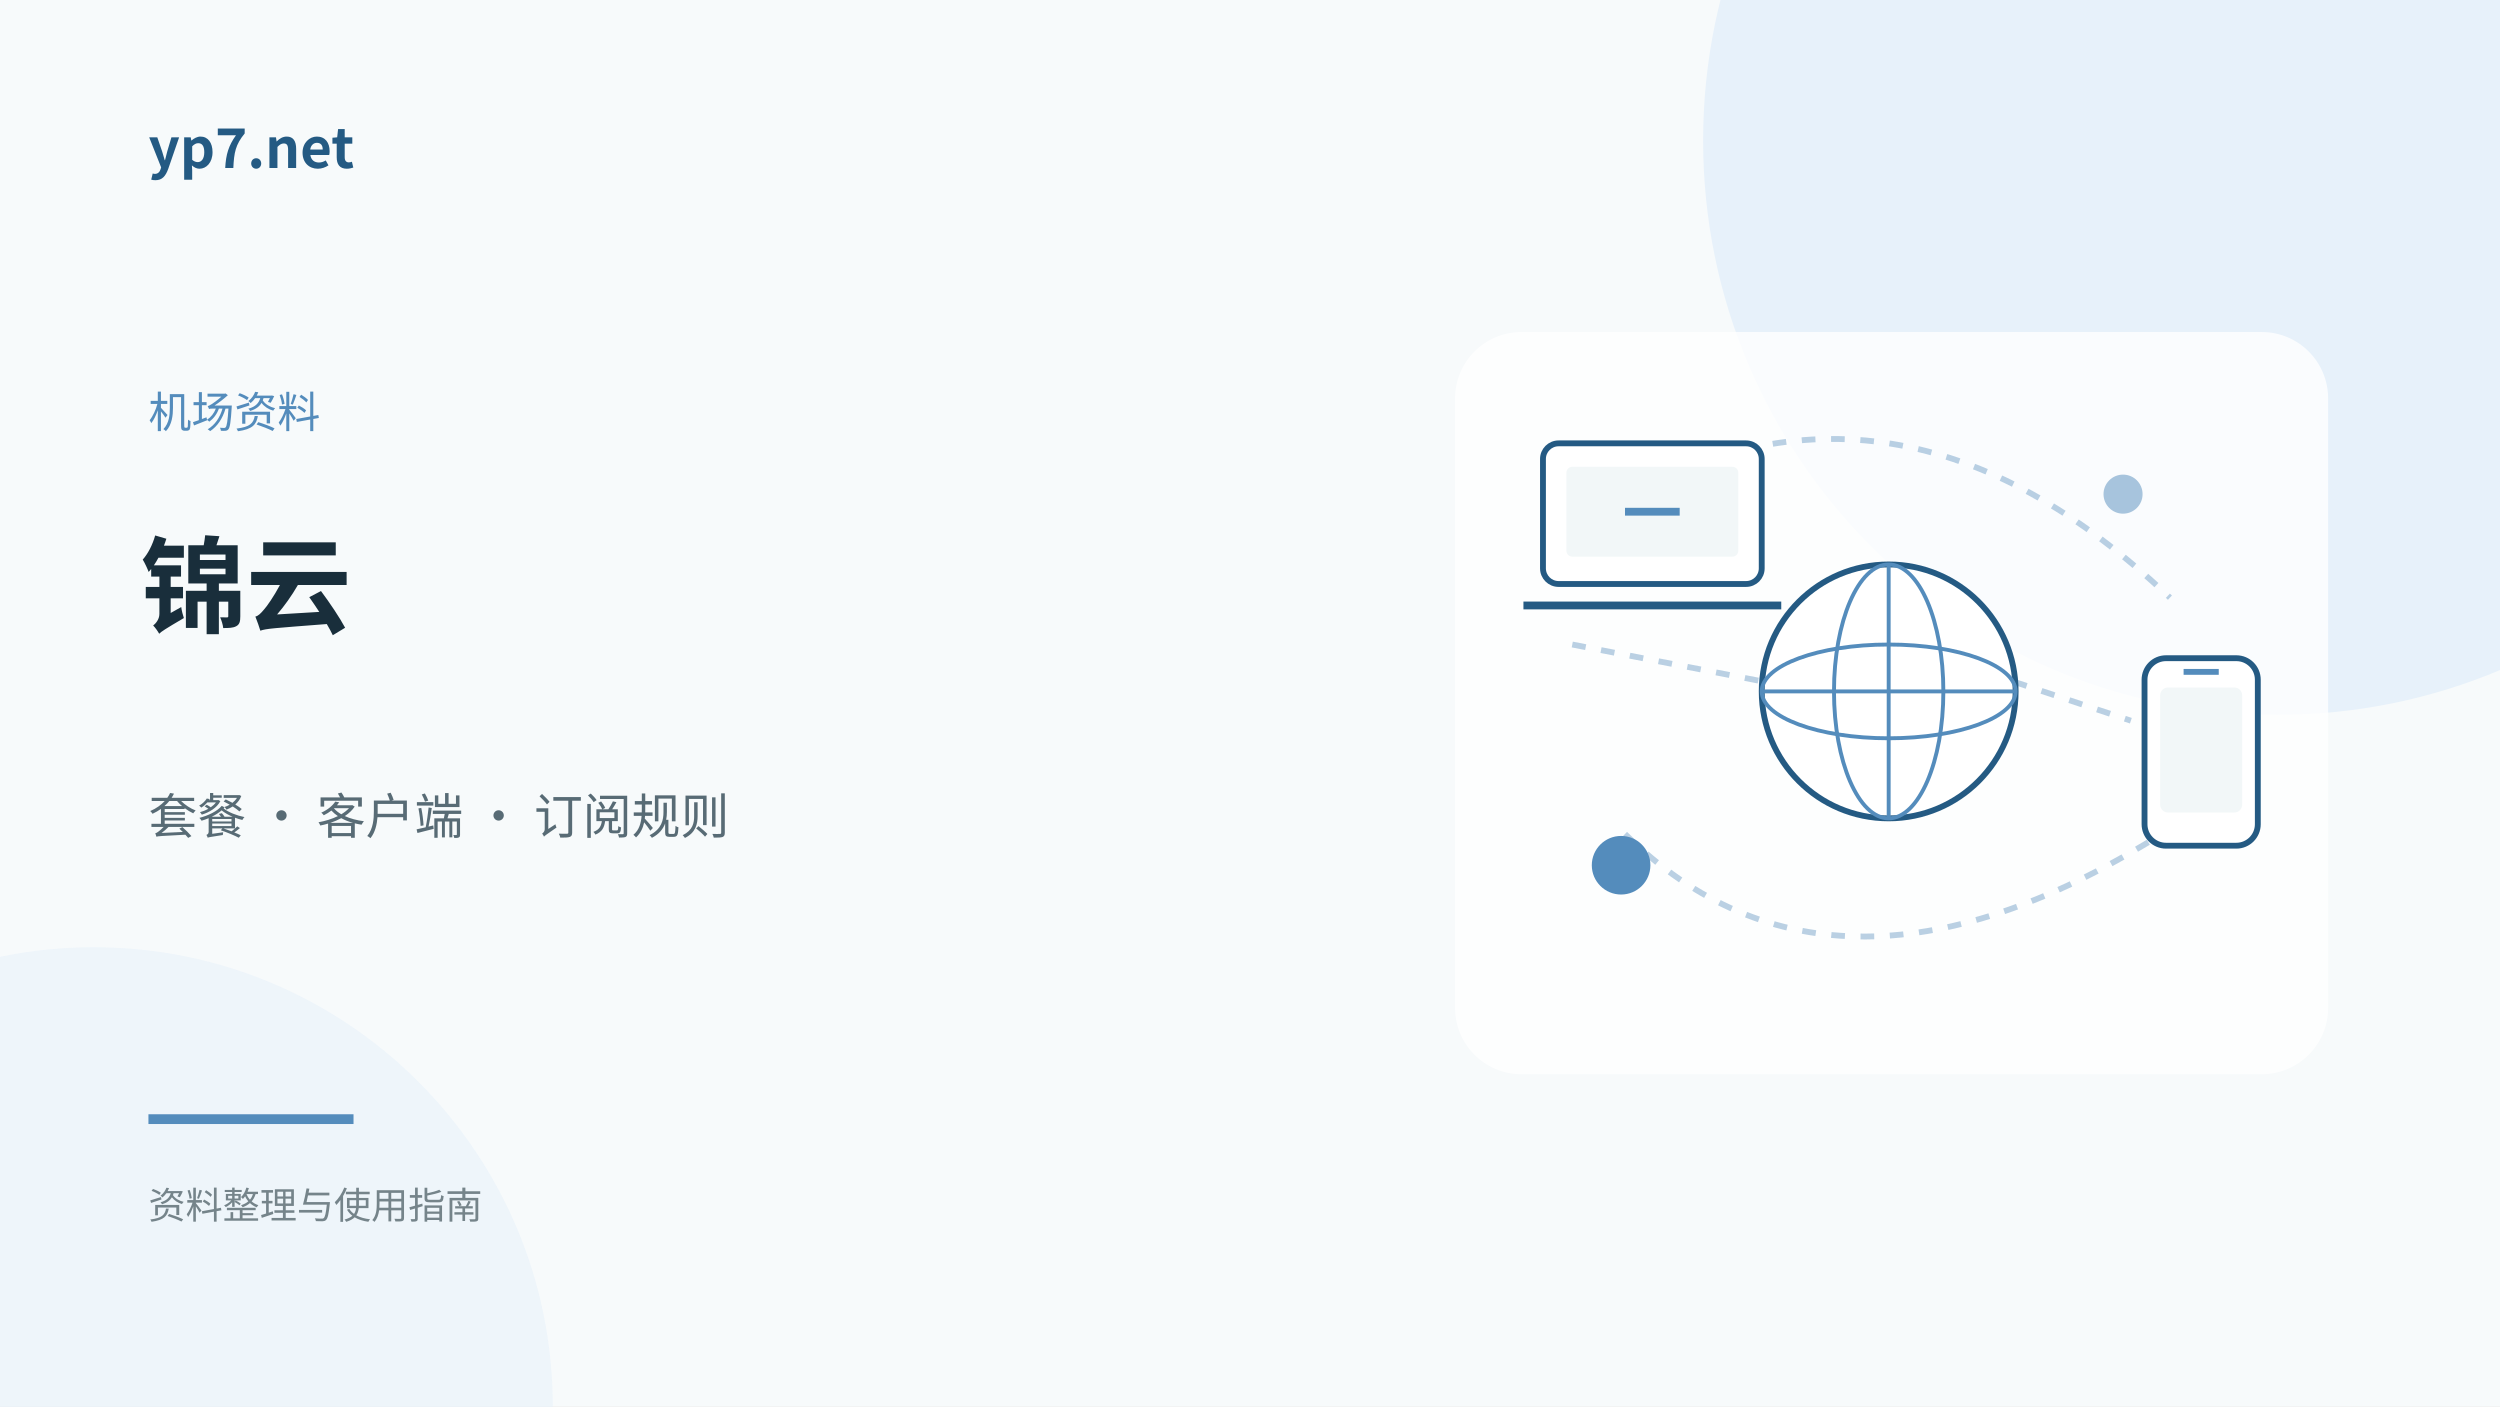
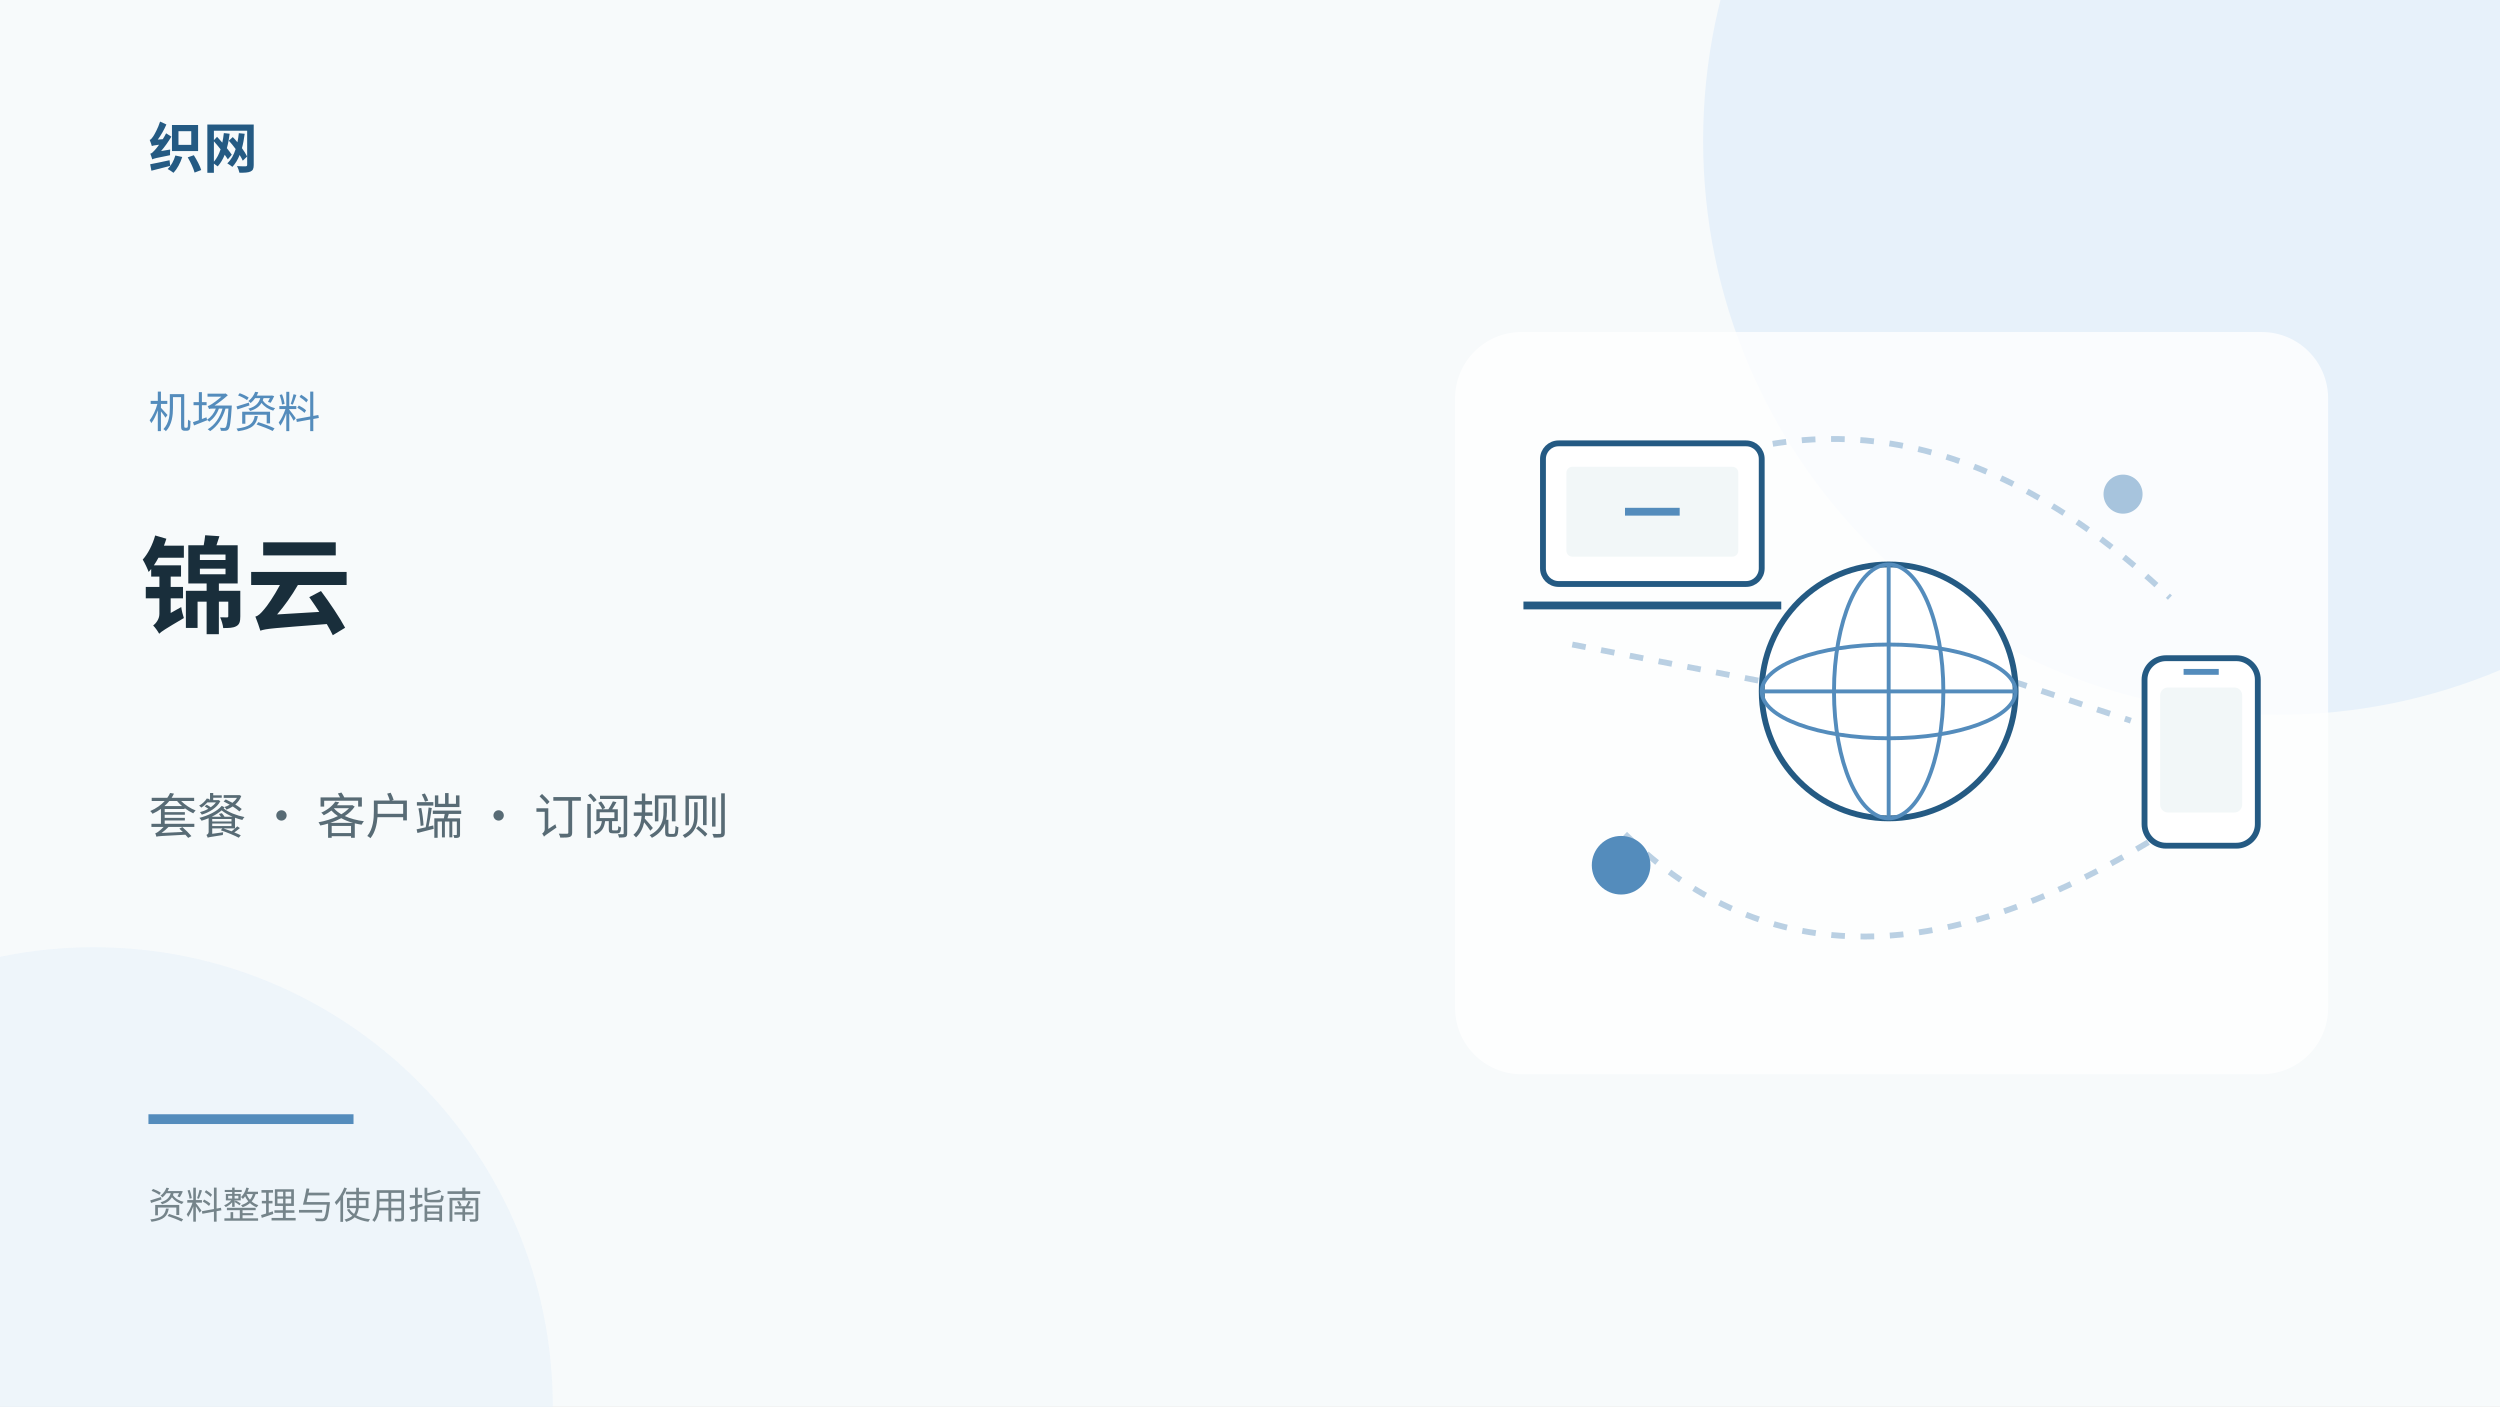
<svg xmlns="http://www.w3.org/2000/svg" width="1280" height="720" viewBox="0 0 1280 720">
  <rect width="1280" height="720" fill="#f7fafb" />
  <circle cx="1166" cy="72" r="294" fill="#e7f1fa" />
  <circle cx="48" cy="720" r="235" fill="#e7f1fa" opacity=".6" />
-   <text x="76" y="86" fill="#245a83" font-size="28" font-weight="700" font-family="Hiragino Sans GB, Noto Sans CJK SC, Microsoft YaHei, Arial, sans-serif">yp7.net</text>
+   <text x="76" y="86" fill="#245a83" font-size="28" font-weight="700" font-family="Hiragino Sans GB, Noto Sans CJK SC, Microsoft YaHei, Arial, sans-serif">织网</text>
  <text x="76" y="219" fill="#548cbc" font-size="22" font-weight="500" font-family="Hiragino Sans GB, Noto Sans CJK SC, Microsoft YaHei, Arial, sans-serif">机场资料</text>
  <text x="72" y="320" fill="#192e3b" font-size="54" font-weight="700" font-family="Hiragino Sans GB, Noto Sans CJK SC, Microsoft YaHei, Arial, sans-serif">锦云</text>
  <text x="76" y="427" fill="#586b75" font-size="25" font-weight="400" font-family="Hiragino Sans GB, Noto Sans CJK SC, Microsoft YaHei, Arial, sans-serif">套餐 · 客户端 · 订阅规则</text>
  <path d="M76 573L181 573" stroke="#548cbc" stroke-width="5" fill="none" />
  <text x="76" y="624" fill="#75848a" font-size="19" font-weight="400" font-family="Hiragino Sans GB, Noto Sans CJK SC, Microsoft YaHei, Arial, sans-serif">资料整理与使用指南</text>
  <rect x="745" y="170" width="447" height="380" rx="34" fill="#ffffffcc" stroke="none" stroke-width="2" />
  <path d="M824 259Q970 172 1111 306M832 427Q940 533 1110 425M805 330L903 349M1031 349L1091 369" stroke="#548cbc" opacity=".4" stroke-width="3" fill="none" stroke-dasharray="7 8" />
  <circle cx="967" cy="354" r="65" fill="white" stroke="#245a83" stroke-width="3" />
  <ellipse cx="967" cy="354" rx="28" ry="65" fill="none" stroke="#548cbc" stroke-width="2" />
  <ellipse cx="967" cy="354" rx="65" ry="24" fill="none" stroke="#548cbc" stroke-width="2" />
  <path d="M902 354L1032 354" stroke="#548cbc" stroke-width="2" fill="none" />
  <path d="M967 289L967 419" stroke="#548cbc" stroke-width="2" fill="none" />
  <rect x="790" y="227" width="112" height="72" rx="8" fill="white" stroke="#245a83" stroke-width="3" />
  <rect x="802" y="239" width="88" height="46" rx="3" fill="#f2f7f8" stroke="none" stroke-width="2" />
  <path d="M780 310L912 310" stroke="#245a83" stroke-width="4" fill="none" />
  <path d="M832 262L860 262" stroke="#548cbc" stroke-width="4" fill="none" />
  <rect x="1098" y="337" width="58" height="96" rx="11" fill="white" stroke="#245a83" stroke-width="3" />
  <rect x="1106" y="352" width="42" height="64" rx="4" fill="#f2f7f8" stroke="none" stroke-width="2" />
  <path d="M1118 344L1136 344" stroke="#548cbc" stroke-width="3" fill="none" />
  <circle cx="830" cy="443" r="15" fill="#548cbc" />
  <circle cx="1087" cy="253" r="10" fill="#548cbc" opacity=".5" />
</svg>
